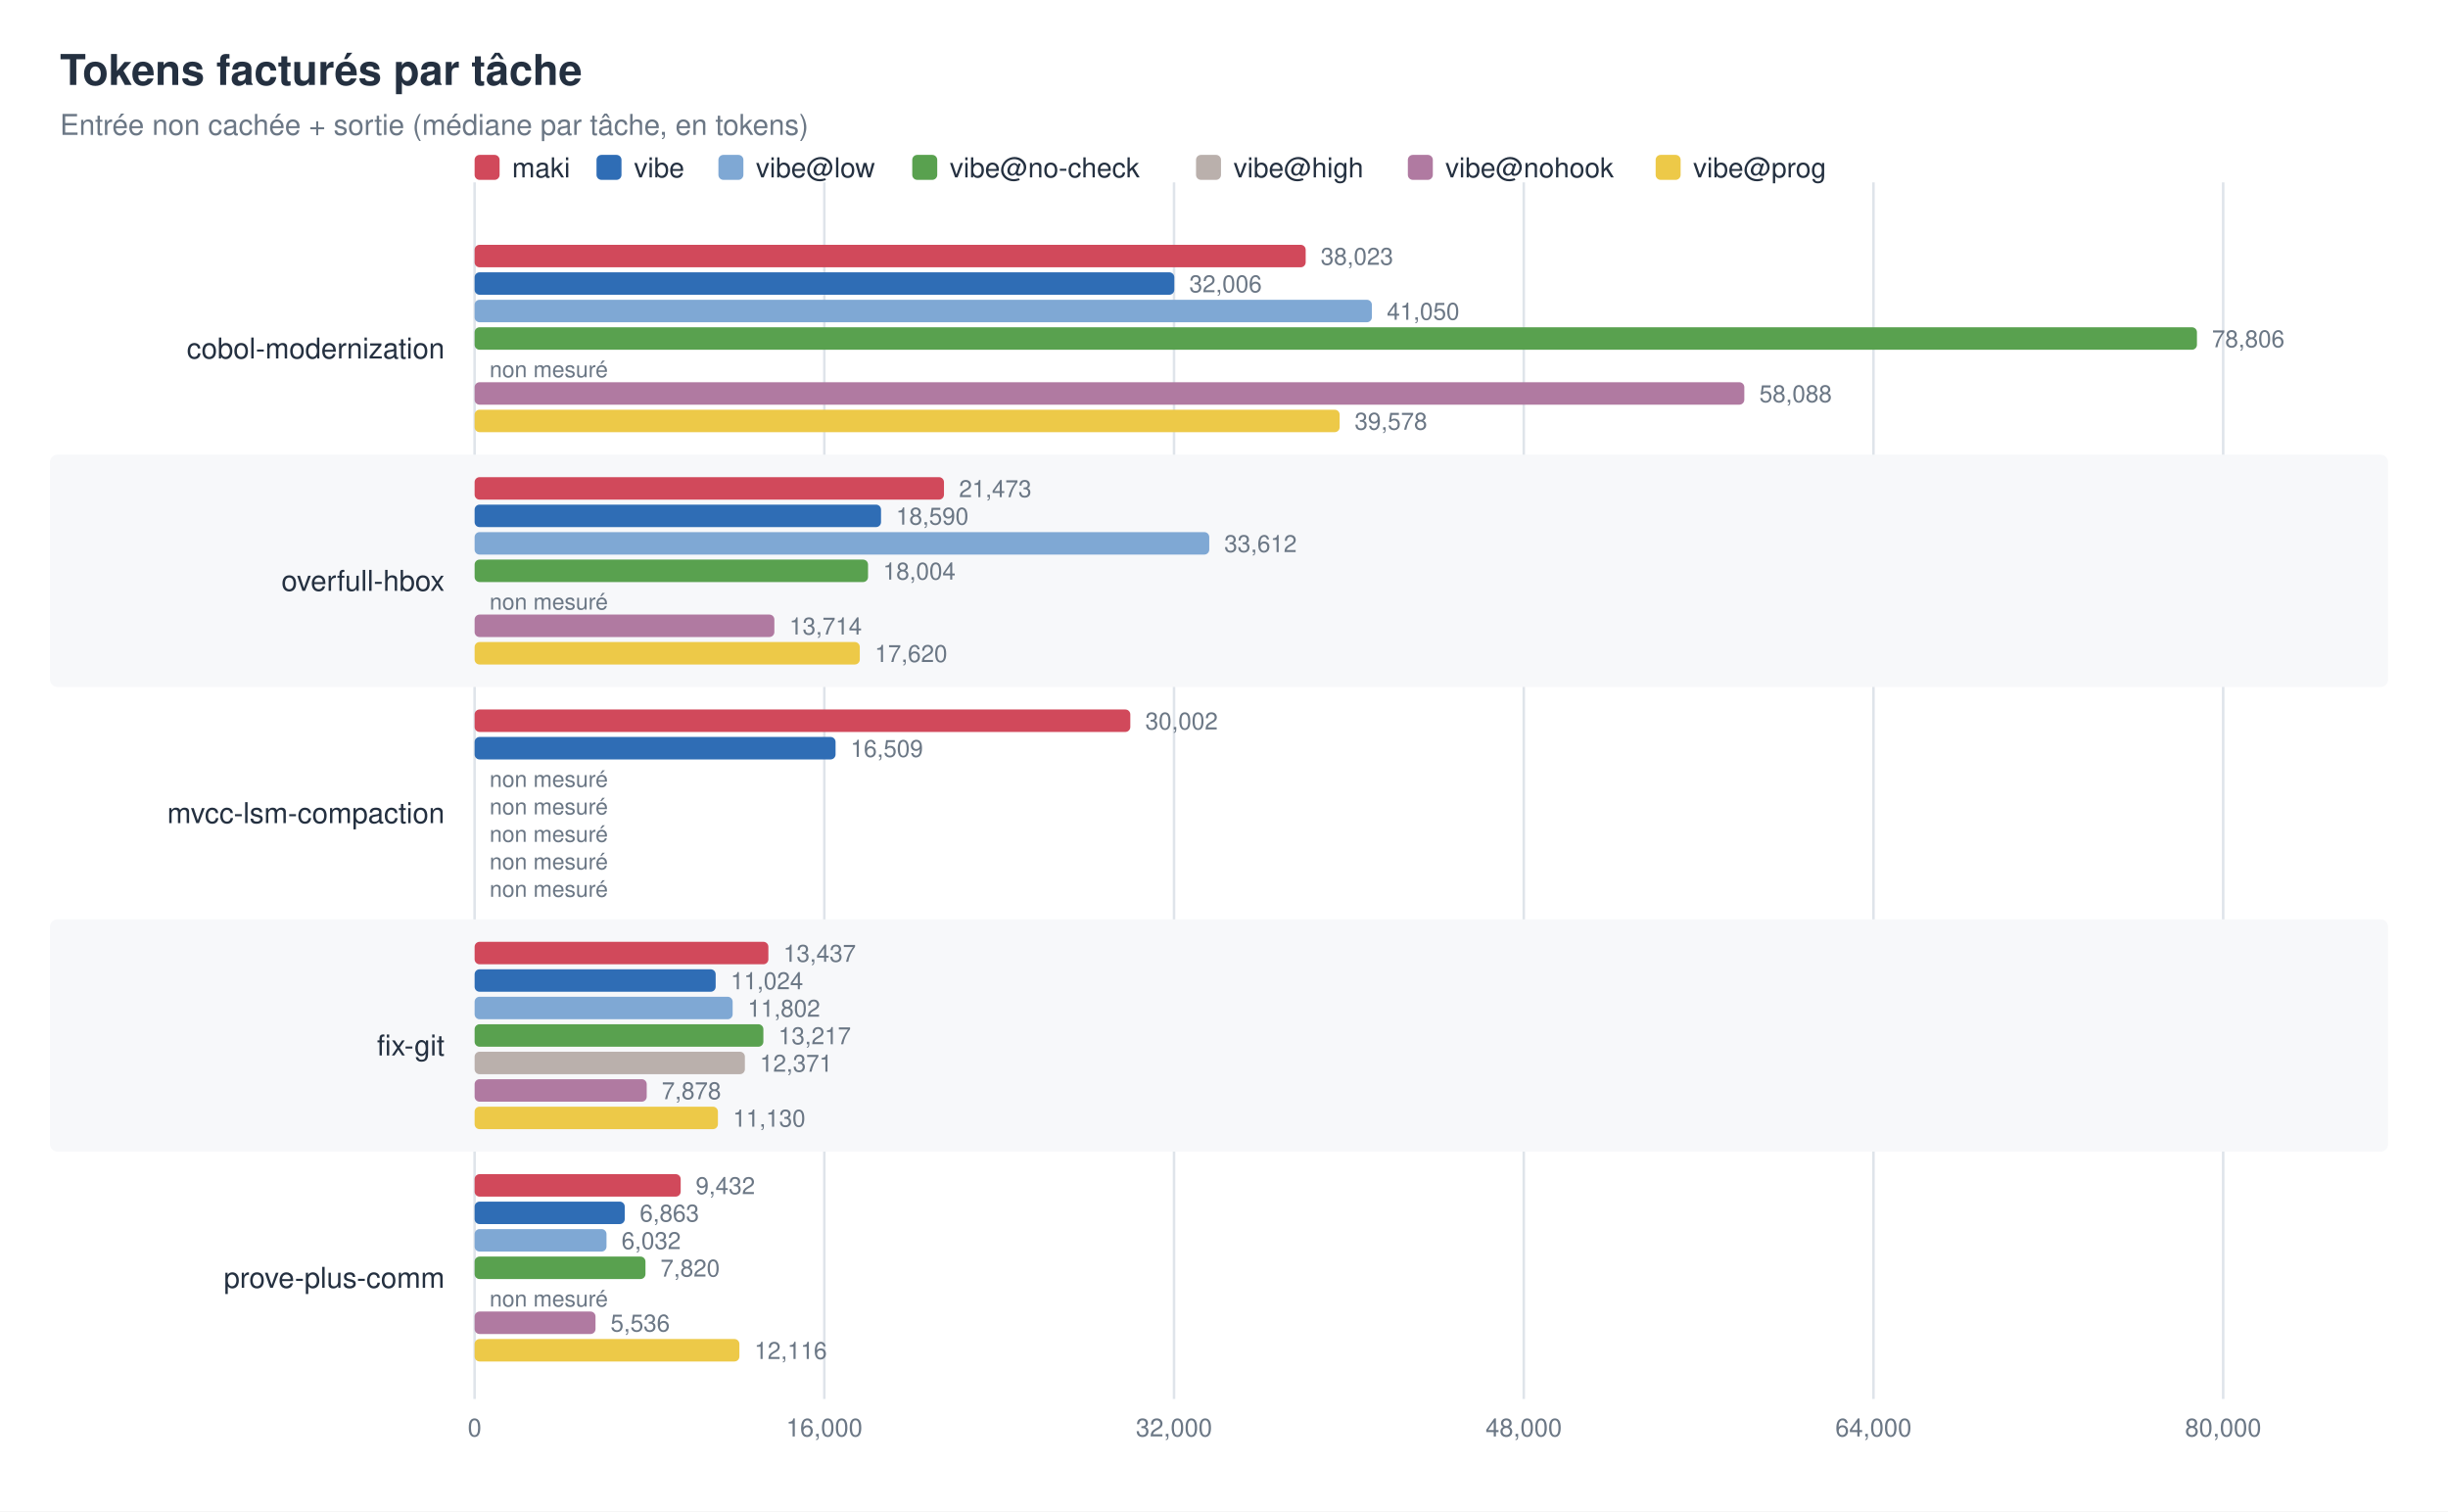
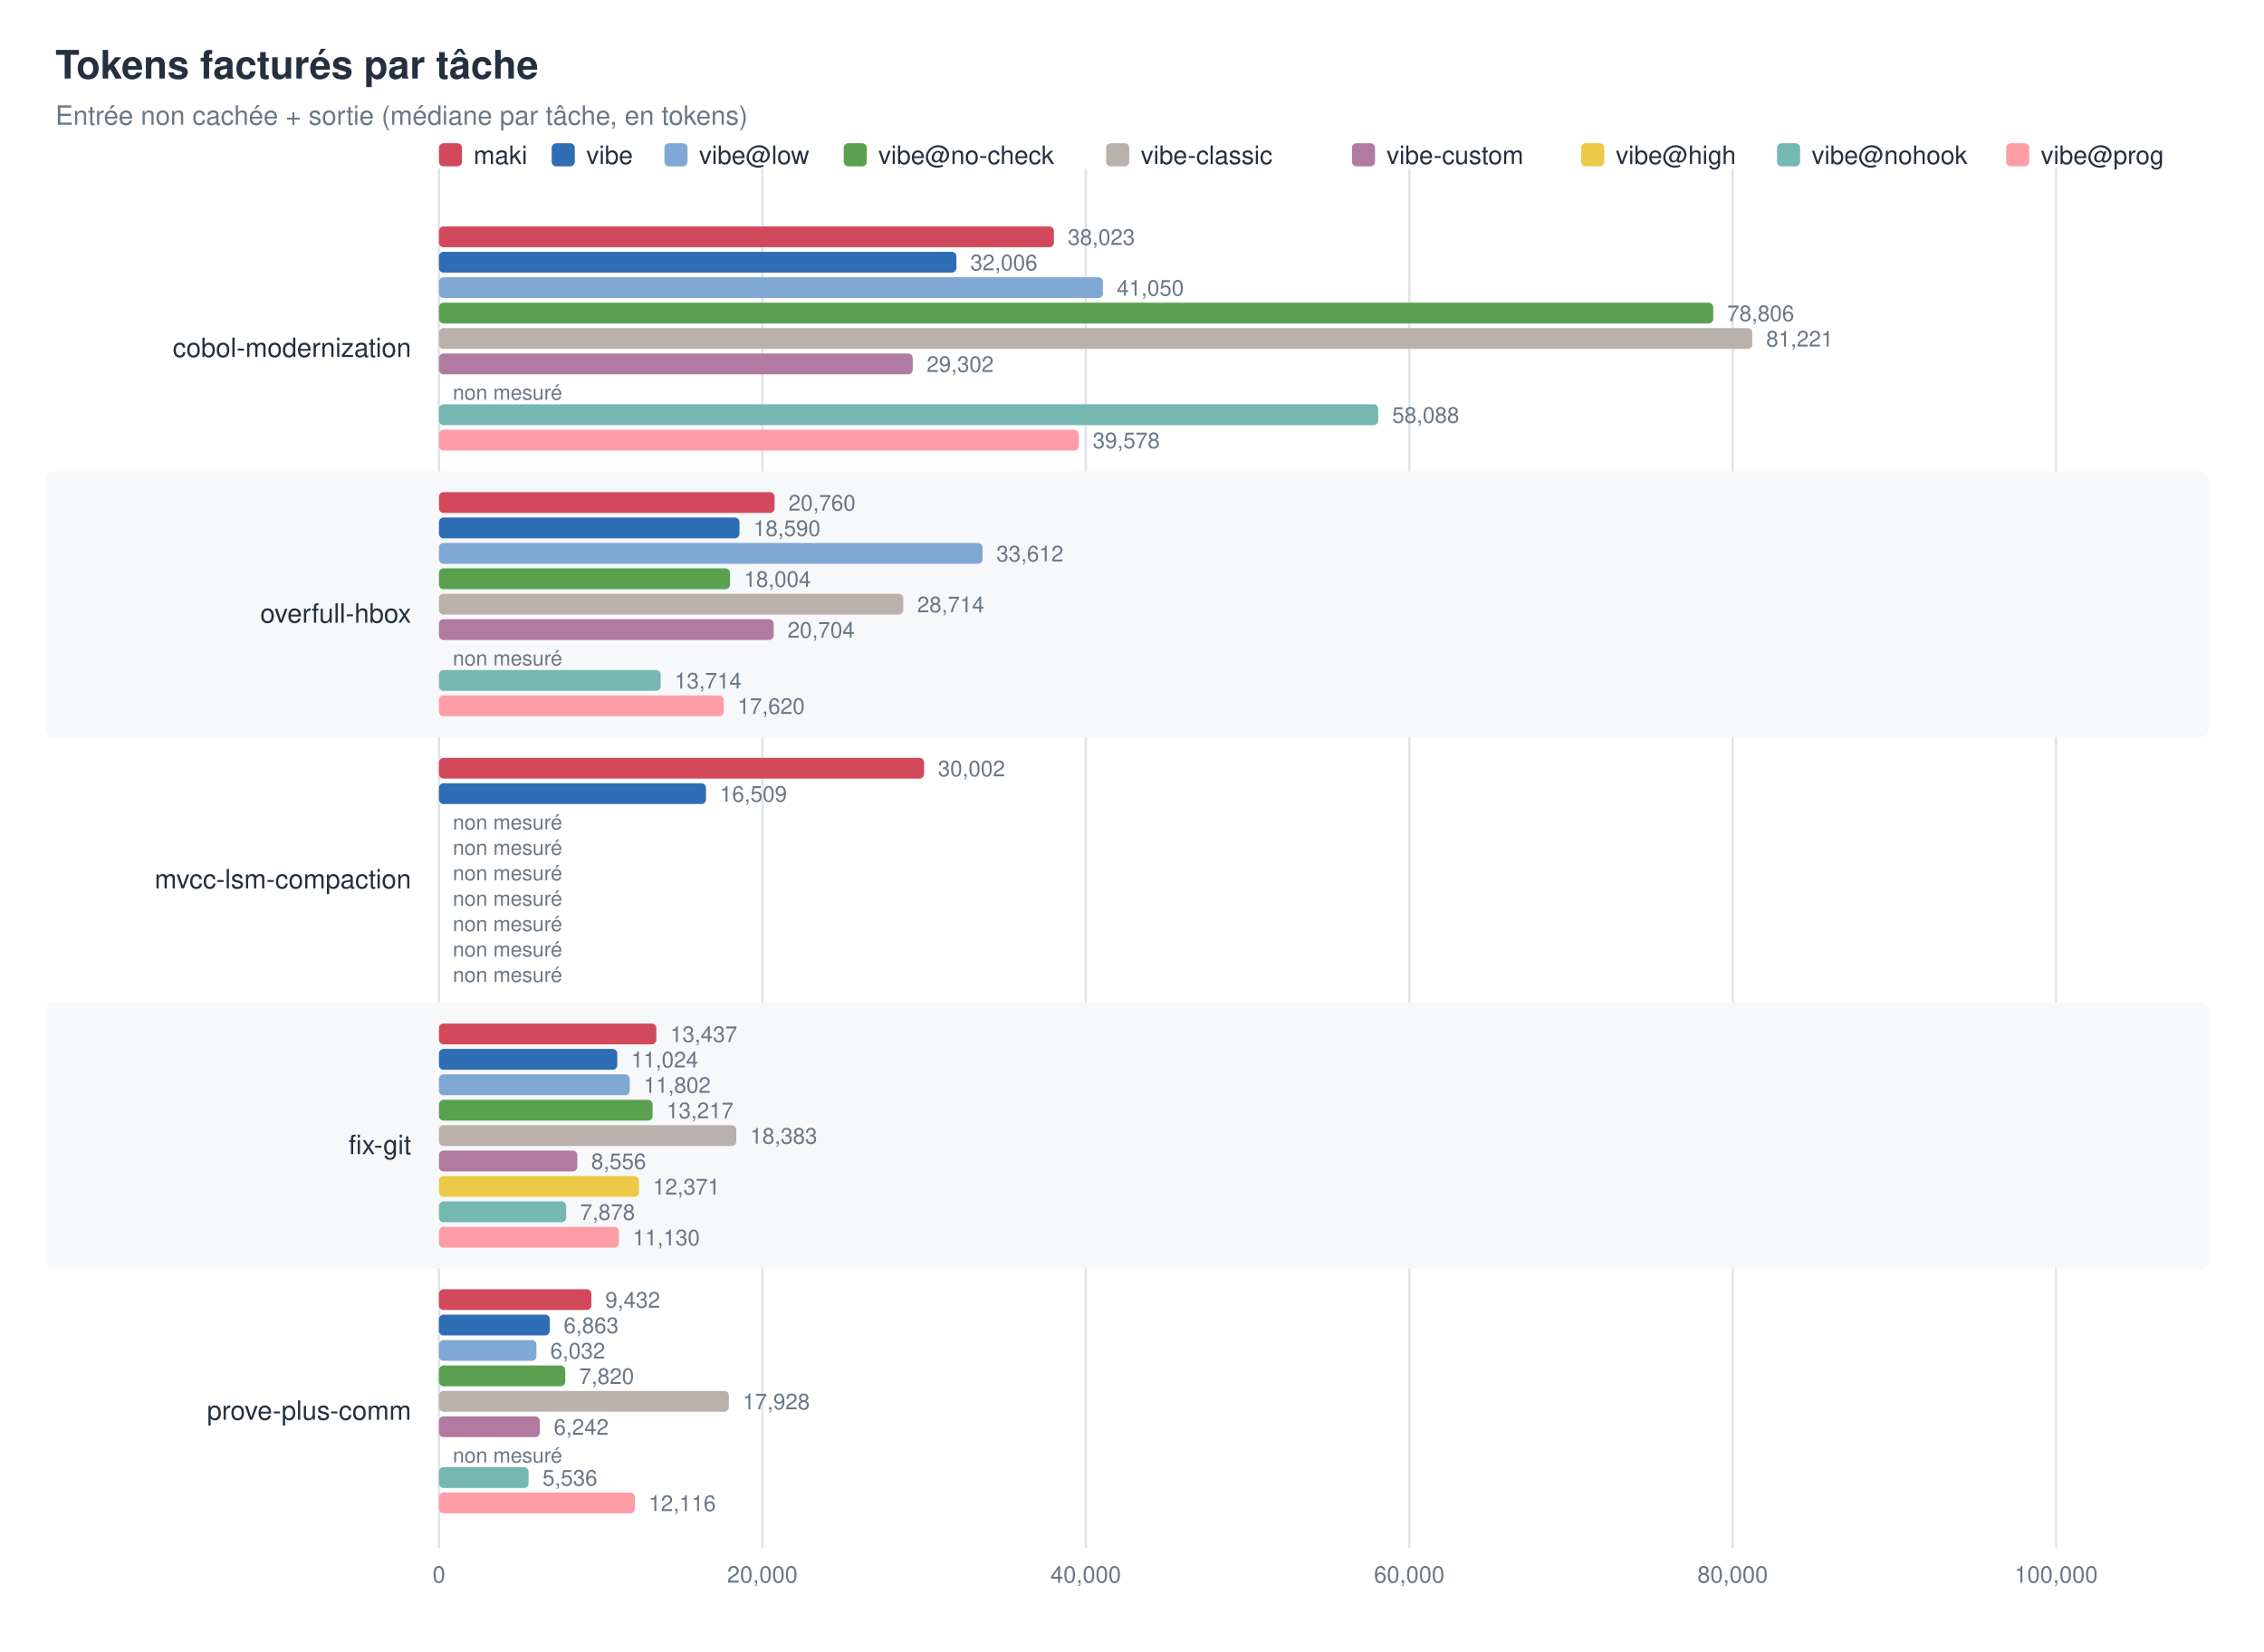
- <svg xmlns="http://www.w3.org/2000/svg" width="980" height="605" viewBox="0 0 980 605" font-family="Helvetica, Arial, sans-serif">
-   <rect width="980" height="605" fill="#ffffff" />
+ <svg xmlns="http://www.w3.org/2000/svg" width="980" height="715" viewBox="0 0 980 715" font-family="Helvetica, Arial, sans-serif">
+   <rect width="980" height="715" fill="#ffffff" />
  <text x="24.0" y="34.0" font-size="17" fill="#243040" text-anchor="start" font-weight="bold">Tokens facturés par tâche</text>
  <text x="24.0" y="54.0" font-size="11.5" fill="#6b7785" text-anchor="start">Entrée non cachée + sortie (médiane par tâche, en tokens)</text>
-   <line x1="190.0" y1="73.0" x2="190.0" y2="560.0" stroke="#dfe4ea" stroke-width="1" opacity="1.0" />
-   <text x="190.0" y="575.0" font-size="10" fill="#6b7785" text-anchor="middle">0</text>
-   <line x1="330.0" y1="73.0" x2="330.0" y2="560.0" stroke="#dfe4ea" stroke-width="1" opacity="1.0" />
-   <text x="330.0" y="575.0" font-size="10" fill="#6b7785" text-anchor="middle">16,000</text>
-   <line x1="470.0" y1="73.0" x2="470.0" y2="560.0" stroke="#dfe4ea" stroke-width="1" opacity="1.0" />
-   <text x="470.0" y="575.0" font-size="10" fill="#6b7785" text-anchor="middle">32,000</text>
-   <line x1="610.0" y1="73.0" x2="610.0" y2="560.0" stroke="#dfe4ea" stroke-width="1" opacity="1.0" />
-   <text x="610.0" y="575.0" font-size="10" fill="#6b7785" text-anchor="middle">48,000</text>
-   <line x1="750.0" y1="73.0" x2="750.0" y2="560.0" stroke="#dfe4ea" stroke-width="1" opacity="1.0" />
-   <text x="750.0" y="575.0" font-size="10" fill="#6b7785" text-anchor="middle">64,000</text>
-   <line x1="890.0" y1="73.0" x2="890.0" y2="560.0" stroke="#dfe4ea" stroke-width="1" opacity="1.0" />
-   <text x="890.0" y="575.0" font-size="10" fill="#6b7785" text-anchor="middle">80,000</text>
-   <text x="178.0" y="143.5" font-size="11.5" fill="#243040" text-anchor="end">cobol-modernization</text>
-   <rect x="190.0" y="98.0" width="332.7" height="9.0" rx="2" fill="#d1495b" opacity="1.0" />
-   <text x="528.7" y="106.0" font-size="9.5" fill="#6b7785" text-anchor="start">38,023</text>
-   <rect x="190.0" y="109.0" width="280.1" height="9.0" rx="2" fill="#2f6db5" opacity="1.0" />
-   <text x="476.1" y="117.0" font-size="9.5" fill="#6b7785" text-anchor="start">32,006</text>
-   <rect x="190.0" y="120.0" width="359.2" height="9.0" rx="2" fill="#7fa8d4" opacity="1.0" />
-   <text x="555.2" y="128.0" font-size="9.5" fill="#6b7785" text-anchor="start">41,050</text>
-   <rect x="190.0" y="131.0" width="689.5" height="9.0" rx="2" fill="#59a14f" opacity="1.0" />
-   <text x="885.5" y="139.0" font-size="9.5" fill="#6b7785" text-anchor="start">78,806</text>
-   <text x="196.0" y="151.0" font-size="9" fill="#6b7785" text-anchor="start">non mesuré</text>
-   <rect x="190.0" y="153.0" width="508.3" height="9.0" rx="2" fill="#b07aa1" opacity="1.0" />
-   <text x="704.3" y="161.0" font-size="9.5" fill="#6b7785" text-anchor="start">58,088</text>
-   <rect x="190.0" y="164.0" width="346.3" height="9.0" rx="2" fill="#edc948" opacity="1.0" />
-   <text x="542.3" y="172.0" font-size="9.5" fill="#6b7785" text-anchor="start">39,578</text>
-   <rect x="20.0" y="182.0" width="936.0" height="93.0" rx="3" fill="#f7f8fa" opacity="1.0" />
-   <text x="178.0" y="236.5" font-size="11.5" fill="#243040" text-anchor="end">overfull-hbox</text>
-   <rect x="190.0" y="191.0" width="187.9" height="9.0" rx="2" fill="#d1495b" opacity="1.0" />
-   <text x="383.9" y="199.0" font-size="9.5" fill="#6b7785" text-anchor="start">21,473</text>
-   <rect x="190.0" y="202.0" width="162.7" height="9.0" rx="2" fill="#2f6db5" opacity="1.0" />
-   <text x="358.7" y="210.0" font-size="9.5" fill="#6b7785" text-anchor="start">18,590</text>
-   <rect x="190.0" y="213.0" width="294.1" height="9.0" rx="2" fill="#7fa8d4" opacity="1.0" />
-   <text x="490.1" y="221.0" font-size="9.5" fill="#6b7785" text-anchor="start">33,612</text>
-   <rect x="190.0" y="224.0" width="157.5" height="9.0" rx="2" fill="#59a14f" opacity="1.0" />
-   <text x="353.5" y="232.0" font-size="9.5" fill="#6b7785" text-anchor="start">18,004</text>
-   <text x="196.0" y="244.0" font-size="9" fill="#6b7785" text-anchor="start">non mesuré</text>
-   <rect x="190.0" y="246.0" width="120.0" height="9.0" rx="2" fill="#b07aa1" opacity="1.0" />
-   <text x="316.0" y="254.0" font-size="9.5" fill="#6b7785" text-anchor="start">13,714</text>
-   <rect x="190.0" y="257.0" width="154.2" height="9.0" rx="2" fill="#edc948" opacity="1.0" />
-   <text x="350.2" y="265.0" font-size="9.5" fill="#6b7785" text-anchor="start">17,620</text>
-   <text x="178.0" y="329.5" font-size="11.5" fill="#243040" text-anchor="end">mvcc-lsm-compaction</text>
-   <rect x="190.0" y="284.0" width="262.5" height="9.0" rx="2" fill="#d1495b" opacity="1.0" />
-   <text x="458.5" y="292.0" font-size="9.5" fill="#6b7785" text-anchor="start">30,002</text>
-   <rect x="190.0" y="295.0" width="144.5" height="9.0" rx="2" fill="#2f6db5" opacity="1.0" />
-   <text x="340.5" y="303.0" font-size="9.5" fill="#6b7785" text-anchor="start">16,509</text>
-   <text x="196.0" y="315.0" font-size="9" fill="#6b7785" text-anchor="start">non mesuré</text>
-   <text x="196.0" y="326.0" font-size="9" fill="#6b7785" text-anchor="start">non mesuré</text>
-   <text x="196.0" y="337.0" font-size="9" fill="#6b7785" text-anchor="start">non mesuré</text>
-   <text x="196.0" y="348.0" font-size="9" fill="#6b7785" text-anchor="start">non mesuré</text>
+   <line x1="190.0" y1="73.0" x2="190.0" y2="670.0" stroke="#dfe4ea" stroke-width="1" opacity="1.0" />
+   <text x="190.0" y="685.0" font-size="10" fill="#6b7785" text-anchor="middle">0</text>
+   <line x1="330.0" y1="73.0" x2="330.0" y2="670.0" stroke="#dfe4ea" stroke-width="1" opacity="1.0" />
+   <text x="330.0" y="685.0" font-size="10" fill="#6b7785" text-anchor="middle">20,000</text>
+   <line x1="470.0" y1="73.0" x2="470.0" y2="670.0" stroke="#dfe4ea" stroke-width="1" opacity="1.0" />
+   <text x="470.0" y="685.0" font-size="10" fill="#6b7785" text-anchor="middle">40,000</text>
+   <line x1="610.0" y1="73.0" x2="610.0" y2="670.0" stroke="#dfe4ea" stroke-width="1" opacity="1.0" />
+   <text x="610.0" y="685.0" font-size="10" fill="#6b7785" text-anchor="middle">60,000</text>
+   <line x1="750.0" y1="73.0" x2="750.0" y2="670.0" stroke="#dfe4ea" stroke-width="1" opacity="1.0" />
+   <text x="750.0" y="685.0" font-size="10" fill="#6b7785" text-anchor="middle">80,000</text>
+   <line x1="890.0" y1="73.0" x2="890.0" y2="670.0" stroke="#dfe4ea" stroke-width="1" opacity="1.0" />
+   <text x="890.0" y="685.0" font-size="10" fill="#6b7785" text-anchor="middle">100,000</text>
+   <text x="178.0" y="154.5" font-size="11.5" fill="#243040" text-anchor="end">cobol-modernization</text>
+   <rect x="190.0" y="98.0" width="266.2" height="9.0" rx="2" fill="#d1495b" opacity="1.0" />
+   <text x="462.2" y="106.0" font-size="9.5" fill="#6b7785" text-anchor="start">38,023</text>
+   <rect x="190.0" y="109.0" width="224.0" height="9.0" rx="2" fill="#2f6db5" opacity="1.0" />
+   <text x="420.0" y="117.0" font-size="9.5" fill="#6b7785" text-anchor="start">32,006</text>
+   <rect x="190.0" y="120.0" width="287.4" height="9.0" rx="2" fill="#7fa8d4" opacity="1.0" />
+   <text x="483.4" y="128.0" font-size="9.5" fill="#6b7785" text-anchor="start">41,050</text>
+   <rect x="190.0" y="131.0" width="551.6" height="9.0" rx="2" fill="#59a14f" opacity="1.0" />
+   <text x="747.6" y="139.0" font-size="9.5" fill="#6b7785" text-anchor="start">78,806</text>
+   <rect x="190.0" y="142.0" width="568.5" height="9.0" rx="2" fill="#bab0ac" opacity="1.0" />
+   <text x="764.5" y="150.0" font-size="9.5" fill="#6b7785" text-anchor="start">81,221</text>
+   <rect x="190.0" y="153.0" width="205.1" height="9.0" rx="2" fill="#b07aa1" opacity="1.0" />
+   <text x="401.1" y="161.0" font-size="9.5" fill="#6b7785" text-anchor="start">29,302</text>
+   <text x="196.0" y="173.0" font-size="9" fill="#6b7785" text-anchor="start">non mesuré</text>
+   <rect x="190.0" y="175.0" width="406.6" height="9.0" rx="2" fill="#76b7b2" opacity="1.0" />
+   <text x="602.6" y="183.0" font-size="9.5" fill="#6b7785" text-anchor="start">58,088</text>
+   <rect x="190.0" y="186.0" width="277.0" height="9.0" rx="2" fill="#ff9da7" opacity="1.0" />
+   <text x="473.0" y="194.0" font-size="9.5" fill="#6b7785" text-anchor="start">39,578</text>
+   <rect x="20.0" y="204.0" width="936.0" height="115.0" rx="3" fill="#f7f8fa" opacity="1.0" />
+   <text x="178.0" y="269.5" font-size="11.5" fill="#243040" text-anchor="end">overfull-hbox</text>
+   <rect x="190.0" y="213.0" width="145.3" height="9.0" rx="2" fill="#d1495b" opacity="1.0" />
+   <text x="341.3" y="221.0" font-size="9.5" fill="#6b7785" text-anchor="start">20,760</text>
+   <rect x="190.0" y="224.0" width="130.1" height="9.0" rx="2" fill="#2f6db5" opacity="1.0" />
+   <text x="326.1" y="232.0" font-size="9.5" fill="#6b7785" text-anchor="start">18,590</text>
+   <rect x="190.0" y="235.0" width="235.3" height="9.0" rx="2" fill="#7fa8d4" opacity="1.0" />
+   <text x="431.3" y="243.0" font-size="9.5" fill="#6b7785" text-anchor="start">33,612</text>
+   <rect x="190.0" y="246.0" width="126.0" height="9.0" rx="2" fill="#59a14f" opacity="1.0" />
+   <text x="322.0" y="254.0" font-size="9.5" fill="#6b7785" text-anchor="start">18,004</text>
+   <rect x="190.0" y="257.0" width="201.0" height="9.0" rx="2" fill="#bab0ac" opacity="1.0" />
+   <text x="397.0" y="265.0" font-size="9.5" fill="#6b7785" text-anchor="start">28,714</text>
+   <rect x="190.0" y="268.0" width="144.9" height="9.0" rx="2" fill="#b07aa1" opacity="1.0" />
+   <text x="340.9" y="276.0" font-size="9.5" fill="#6b7785" text-anchor="start">20,704</text>
+   <text x="196.0" y="288.0" font-size="9" fill="#6b7785" text-anchor="start">non mesuré</text>
+   <rect x="190.0" y="290.0" width="96.0" height="9.0" rx="2" fill="#76b7b2" opacity="1.0" />
+   <text x="292.0" y="298.0" font-size="9.5" fill="#6b7785" text-anchor="start">13,714</text>
+   <rect x="190.0" y="301.0" width="123.3" height="9.0" rx="2" fill="#ff9da7" opacity="1.0" />
+   <text x="319.3" y="309.0" font-size="9.5" fill="#6b7785" text-anchor="start">17,620</text>
+   <text x="178.0" y="384.5" font-size="11.5" fill="#243040" text-anchor="end">mvcc-lsm-compaction</text>
+   <rect x="190.0" y="328.0" width="210.0" height="9.0" rx="2" fill="#d1495b" opacity="1.0" />
+   <text x="406.0" y="336.0" font-size="9.5" fill="#6b7785" text-anchor="start">30,002</text>
+   <rect x="190.0" y="339.0" width="115.6" height="9.0" rx="2" fill="#2f6db5" opacity="1.0" />
+   <text x="311.6" y="347.0" font-size="9.5" fill="#6b7785" text-anchor="start">16,509</text>
  <text x="196.0" y="359.0" font-size="9" fill="#6b7785" text-anchor="start">non mesuré</text>
-   <rect x="20.0" y="368.0" width="936.0" height="93.0" rx="3" fill="#f7f8fa" opacity="1.0" />
-   <text x="178.0" y="422.5" font-size="11.5" fill="#243040" text-anchor="end">fix-git</text>
-   <rect x="190.0" y="377.0" width="117.6" height="9.0" rx="2" fill="#d1495b" opacity="1.0" />
-   <text x="313.6" y="385.0" font-size="9.5" fill="#6b7785" text-anchor="start">13,437</text>
-   <rect x="190.0" y="388.0" width="96.5" height="9.0" rx="2" fill="#2f6db5" opacity="1.0" />
-   <text x="292.5" y="396.0" font-size="9.5" fill="#6b7785" text-anchor="start">11,024</text>
-   <rect x="190.0" y="399.0" width="103.3" height="9.0" rx="2" fill="#7fa8d4" opacity="1.0" />
-   <text x="299.3" y="407.0" font-size="9.5" fill="#6b7785" text-anchor="start">11,802</text>
-   <rect x="190.0" y="410.0" width="115.6" height="9.0" rx="2" fill="#59a14f" opacity="1.0" />
-   <text x="311.6" y="418.0" font-size="9.5" fill="#6b7785" text-anchor="start">13,217</text>
-   <rect x="190.0" y="421.0" width="108.2" height="9.0" rx="2" fill="#bab0ac" opacity="1.0" />
-   <text x="304.2" y="429.0" font-size="9.5" fill="#6b7785" text-anchor="start">12,371</text>
-   <rect x="190.0" y="432.0" width="68.9" height="9.0" rx="2" fill="#b07aa1" opacity="1.0" />
-   <text x="264.9" y="440.0" font-size="9.5" fill="#6b7785" text-anchor="start">7,878</text>
-   <rect x="190.0" y="443.0" width="97.4" height="9.0" rx="2" fill="#edc948" opacity="1.0" />
-   <text x="293.4" y="451.0" font-size="9.5" fill="#6b7785" text-anchor="start">11,130</text>
-   <text x="178.0" y="515.5" font-size="11.5" fill="#243040" text-anchor="end">prove-plus-comm</text>
-   <rect x="190.0" y="470.0" width="82.5" height="9.0" rx="2" fill="#d1495b" opacity="1.0" />
-   <text x="278.5" y="478.0" font-size="9.5" fill="#6b7785" text-anchor="start">9,432</text>
-   <rect x="190.0" y="481.0" width="60.1" height="9.0" rx="2" fill="#2f6db5" opacity="1.0" />
-   <text x="256.1" y="489.0" font-size="9.5" fill="#6b7785" text-anchor="start">6,863</text>
-   <rect x="190.0" y="492.0" width="52.8" height="9.0" rx="2" fill="#7fa8d4" opacity="1.0" />
-   <text x="248.8" y="500.0" font-size="9.5" fill="#6b7785" text-anchor="start">6,032</text>
-   <rect x="190.0" y="503.0" width="68.4" height="9.0" rx="2" fill="#59a14f" opacity="1.0" />
-   <text x="264.4" y="511.0" font-size="9.5" fill="#6b7785" text-anchor="start">7,820</text>
-   <text x="196.0" y="523.0" font-size="9" fill="#6b7785" text-anchor="start">non mesuré</text>
-   <rect x="190.0" y="525.0" width="48.4" height="9.0" rx="2" fill="#b07aa1" opacity="1.0" />
-   <text x="244.4" y="533.0" font-size="9.5" fill="#6b7785" text-anchor="start">5,536</text>
-   <rect x="190.0" y="536.0" width="106.0" height="9.0" rx="2" fill="#edc948" opacity="1.0" />
-   <text x="302.0" y="544.0" font-size="9.5" fill="#6b7785" text-anchor="start">12,116</text>
+   <text x="196.0" y="370.0" font-size="9" fill="#6b7785" text-anchor="start">non mesuré</text>
+   <text x="196.0" y="381.0" font-size="9" fill="#6b7785" text-anchor="start">non mesuré</text>
+   <text x="196.0" y="392.0" font-size="9" fill="#6b7785" text-anchor="start">non mesuré</text>
+   <text x="196.0" y="403.0" font-size="9" fill="#6b7785" text-anchor="start">non mesuré</text>
+   <text x="196.0" y="414.0" font-size="9" fill="#6b7785" text-anchor="start">non mesuré</text>
+   <text x="196.0" y="425.0" font-size="9" fill="#6b7785" text-anchor="start">non mesuré</text>
+   <rect x="20.0" y="434.0" width="936.0" height="115.0" rx="3" fill="#f7f8fa" opacity="1.0" />
+   <text x="178.0" y="499.5" font-size="11.5" fill="#243040" text-anchor="end">fix-git</text>
+   <rect x="190.0" y="443.0" width="94.1" height="9.0" rx="2" fill="#d1495b" opacity="1.0" />
+   <text x="290.1" y="451.0" font-size="9.5" fill="#6b7785" text-anchor="start">13,437</text>
+   <rect x="190.0" y="454.0" width="77.2" height="9.0" rx="2" fill="#2f6db5" opacity="1.0" />
+   <text x="273.2" y="462.0" font-size="9.5" fill="#6b7785" text-anchor="start">11,024</text>
+   <rect x="190.0" y="465.0" width="82.6" height="9.0" rx="2" fill="#7fa8d4" opacity="1.0" />
+   <text x="278.6" y="473.0" font-size="9.5" fill="#6b7785" text-anchor="start">11,802</text>
+   <rect x="190.0" y="476.0" width="92.5" height="9.0" rx="2" fill="#59a14f" opacity="1.0" />
+   <text x="288.5" y="484.0" font-size="9.5" fill="#6b7785" text-anchor="start">13,217</text>
+   <rect x="190.0" y="487.0" width="128.7" height="9.0" rx="2" fill="#bab0ac" opacity="1.0" />
+   <text x="324.7" y="495.0" font-size="9.5" fill="#6b7785" text-anchor="start">18,383</text>
+   <rect x="190.0" y="498.0" width="59.9" height="9.0" rx="2" fill="#b07aa1" opacity="1.0" />
+   <text x="255.9" y="506.0" font-size="9.5" fill="#6b7785" text-anchor="start">8,556</text>
+   <rect x="190.0" y="509.0" width="86.6" height="9.0" rx="2" fill="#edc948" opacity="1.0" />
+   <text x="282.6" y="517.0" font-size="9.5" fill="#6b7785" text-anchor="start">12,371</text>
+   <rect x="190.0" y="520.0" width="55.1" height="9.0" rx="2" fill="#76b7b2" opacity="1.0" />
+   <text x="251.1" y="528.0" font-size="9.5" fill="#6b7785" text-anchor="start">7,878</text>
+   <rect x="190.0" y="531.0" width="77.9" height="9.0" rx="2" fill="#ff9da7" opacity="1.0" />
+   <text x="273.9" y="539.0" font-size="9.5" fill="#6b7785" text-anchor="start">11,130</text>
+   <text x="178.0" y="614.5" font-size="11.5" fill="#243040" text-anchor="end">prove-plus-comm</text>
+   <rect x="190.0" y="558.0" width="66.0" height="9.0" rx="2" fill="#d1495b" opacity="1.0" />
+   <text x="262.0" y="566.0" font-size="9.5" fill="#6b7785" text-anchor="start">9,432</text>
+   <rect x="190.0" y="569.0" width="48.0" height="9.0" rx="2" fill="#2f6db5" opacity="1.0" />
+   <text x="244.0" y="577.0" font-size="9.5" fill="#6b7785" text-anchor="start">6,863</text>
+   <rect x="190.0" y="580.0" width="42.2" height="9.0" rx="2" fill="#7fa8d4" opacity="1.0" />
+   <text x="238.2" y="588.0" font-size="9.5" fill="#6b7785" text-anchor="start">6,032</text>
+   <rect x="190.0" y="591.0" width="54.7" height="9.0" rx="2" fill="#59a14f" opacity="1.0" />
+   <text x="250.7" y="599.0" font-size="9.5" fill="#6b7785" text-anchor="start">7,820</text>
+   <rect x="190.0" y="602.0" width="125.5" height="9.0" rx="2" fill="#bab0ac" opacity="1.0" />
+   <text x="321.5" y="610.0" font-size="9.5" fill="#6b7785" text-anchor="start">17,928</text>
+   <rect x="190.0" y="613.0" width="43.7" height="9.0" rx="2" fill="#b07aa1" opacity="1.0" />
+   <text x="239.7" y="621.0" font-size="9.5" fill="#6b7785" text-anchor="start">6,242</text>
+   <text x="196.0" y="633.0" font-size="9" fill="#6b7785" text-anchor="start">non mesuré</text>
+   <rect x="190.0" y="635.0" width="38.8" height="9.0" rx="2" fill="#76b7b2" opacity="1.0" />
+   <text x="234.8" y="643.0" font-size="9.5" fill="#6b7785" text-anchor="start">5,536</text>
+   <rect x="190.0" y="646.0" width="84.8" height="9.0" rx="2" fill="#ff9da7" opacity="1.0" />
+   <text x="280.8" y="654.0" font-size="9.5" fill="#6b7785" text-anchor="start">12,116</text>
  <rect x="190.0" y="62.0" width="10.0" height="10.0" rx="2" fill="#d1495b" opacity="1.0" />
  <text x="205.0" y="71.0" font-size="11" fill="#243040" text-anchor="start">maki</text>
  <rect x="238.8" y="62.0" width="10.0" height="10.0" rx="2" fill="#2f6db5" opacity="1.0" />
  <text x="253.8" y="71.0" font-size="11" fill="#243040" text-anchor="start">vibe</text>
  <rect x="287.6" y="62.0" width="10.0" height="10.0" rx="2" fill="#7fa8d4" opacity="1.0" />
  <text x="302.6" y="71.0" font-size="11" fill="#243040" text-anchor="start">vibe@low</text>
  <rect x="365.2" y="62.0" width="10.0" height="10.0" rx="2" fill="#59a14f" opacity="1.0" />
  <text x="380.2" y="71.0" font-size="11" fill="#243040" text-anchor="start">vibe@no-check</text>
  <rect x="478.8" y="62.0" width="10.0" height="10.0" rx="2" fill="#bab0ac" opacity="1.0" />
-   <text x="493.8" y="71.0" font-size="11" fill="#243040" text-anchor="start">vibe@high</text>
-   <rect x="563.6" y="62.0" width="10.0" height="10.0" rx="2" fill="#b07aa1" opacity="1.0" />
-   <text x="578.6" y="71.0" font-size="11" fill="#243040" text-anchor="start">vibe@nohook</text>
-   <rect x="662.8" y="62.0" width="10.0" height="10.0" rx="2" fill="#edc948" opacity="1.0" />
-   <text x="677.8" y="71.0" font-size="11" fill="#243040" text-anchor="start">vibe@prog</text>
+   <text x="493.8" y="71.0" font-size="11" fill="#243040" text-anchor="start">vibe-classic</text>
+   <rect x="585.2" y="62.0" width="10.0" height="10.0" rx="2" fill="#b07aa1" opacity="1.0" />
+   <text x="600.2" y="71.0" font-size="11" fill="#243040" text-anchor="start">vibe-custom</text>
+   <rect x="684.4" y="62.0" width="10.0" height="10.0" rx="2" fill="#edc948" opacity="1.0" />
+   <text x="699.4" y="71.0" font-size="11" fill="#243040" text-anchor="start">vibe@high</text>
+   <rect x="769.2" y="62.0" width="10.0" height="10.0" rx="2" fill="#76b7b2" opacity="1.0" />
+   <text x="784.2" y="71.0" font-size="11" fill="#243040" text-anchor="start">vibe@nohook</text>
+   <rect x="868.4" y="62.0" width="10.0" height="10.0" rx="2" fill="#ff9da7" opacity="1.0" />
+   <text x="883.4" y="71.0" font-size="11" fill="#243040" text-anchor="start">vibe@prog</text>
</svg>
